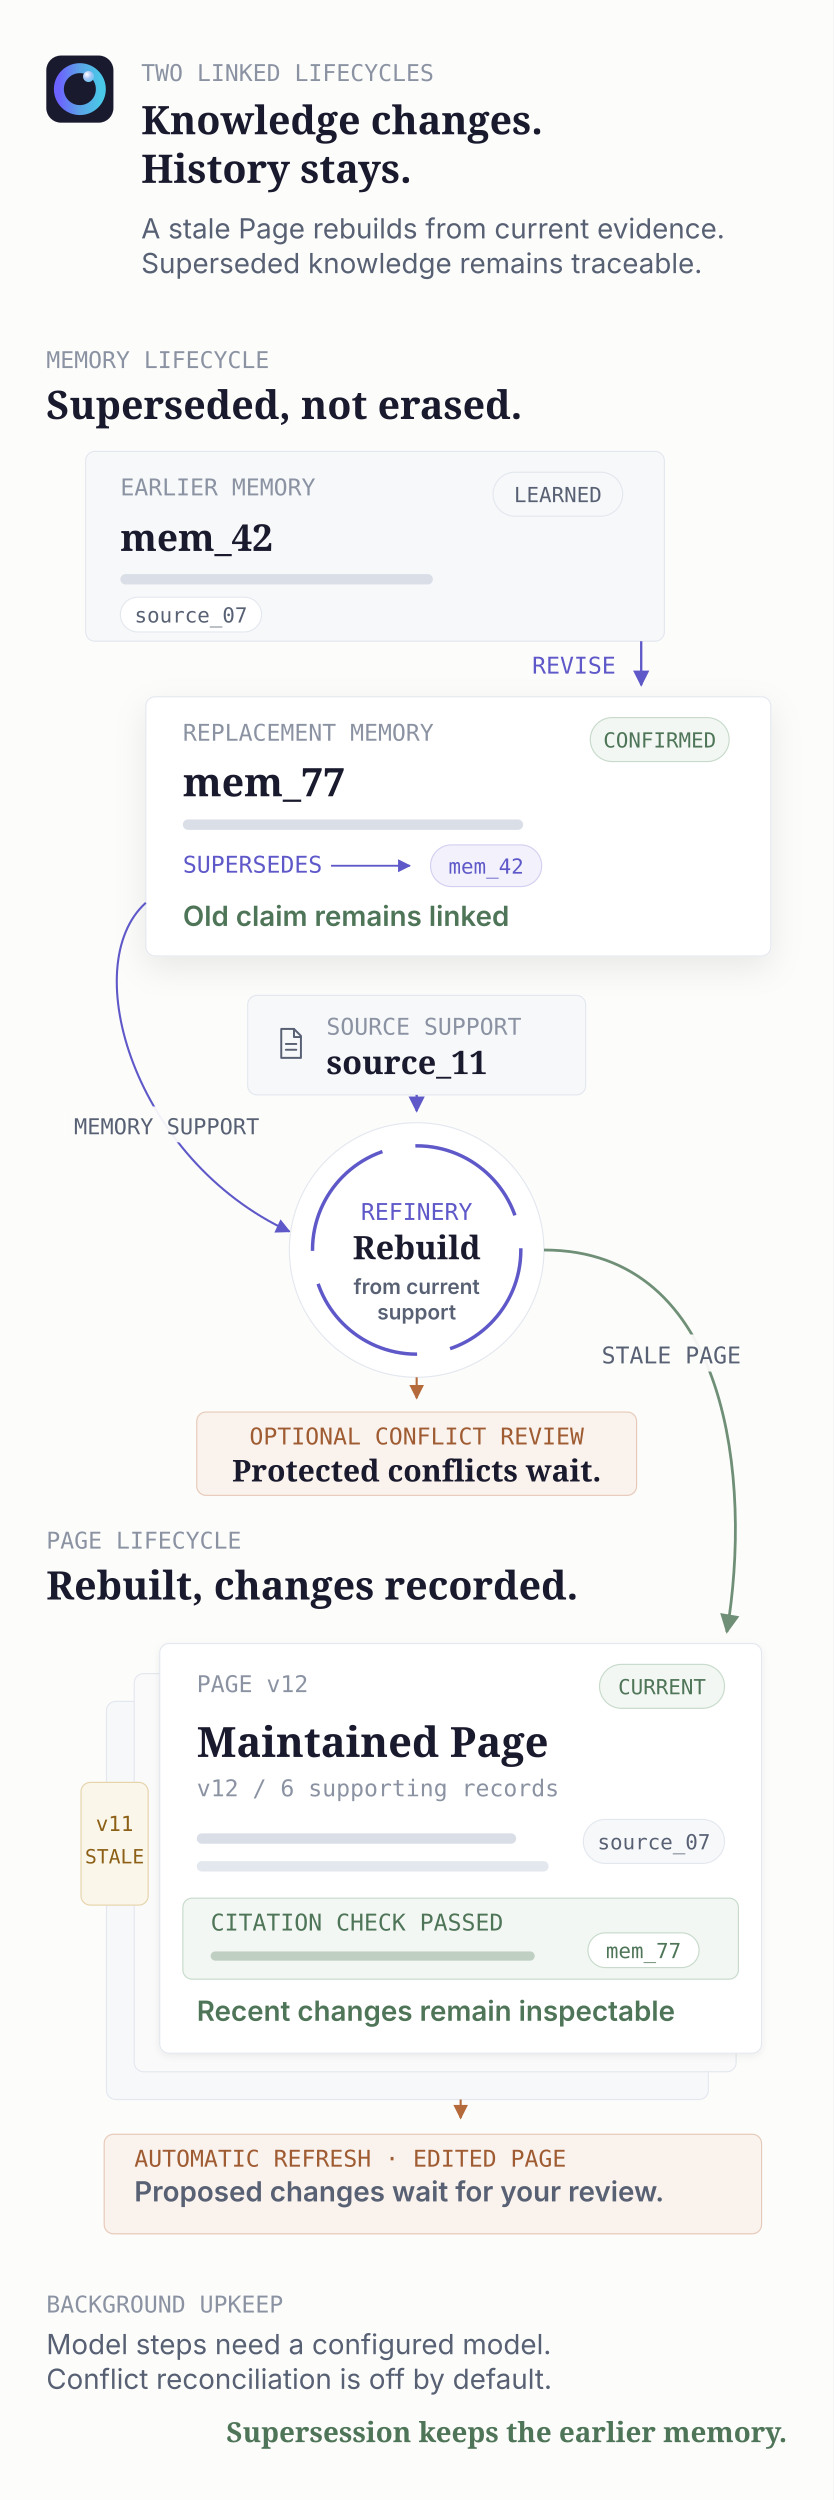
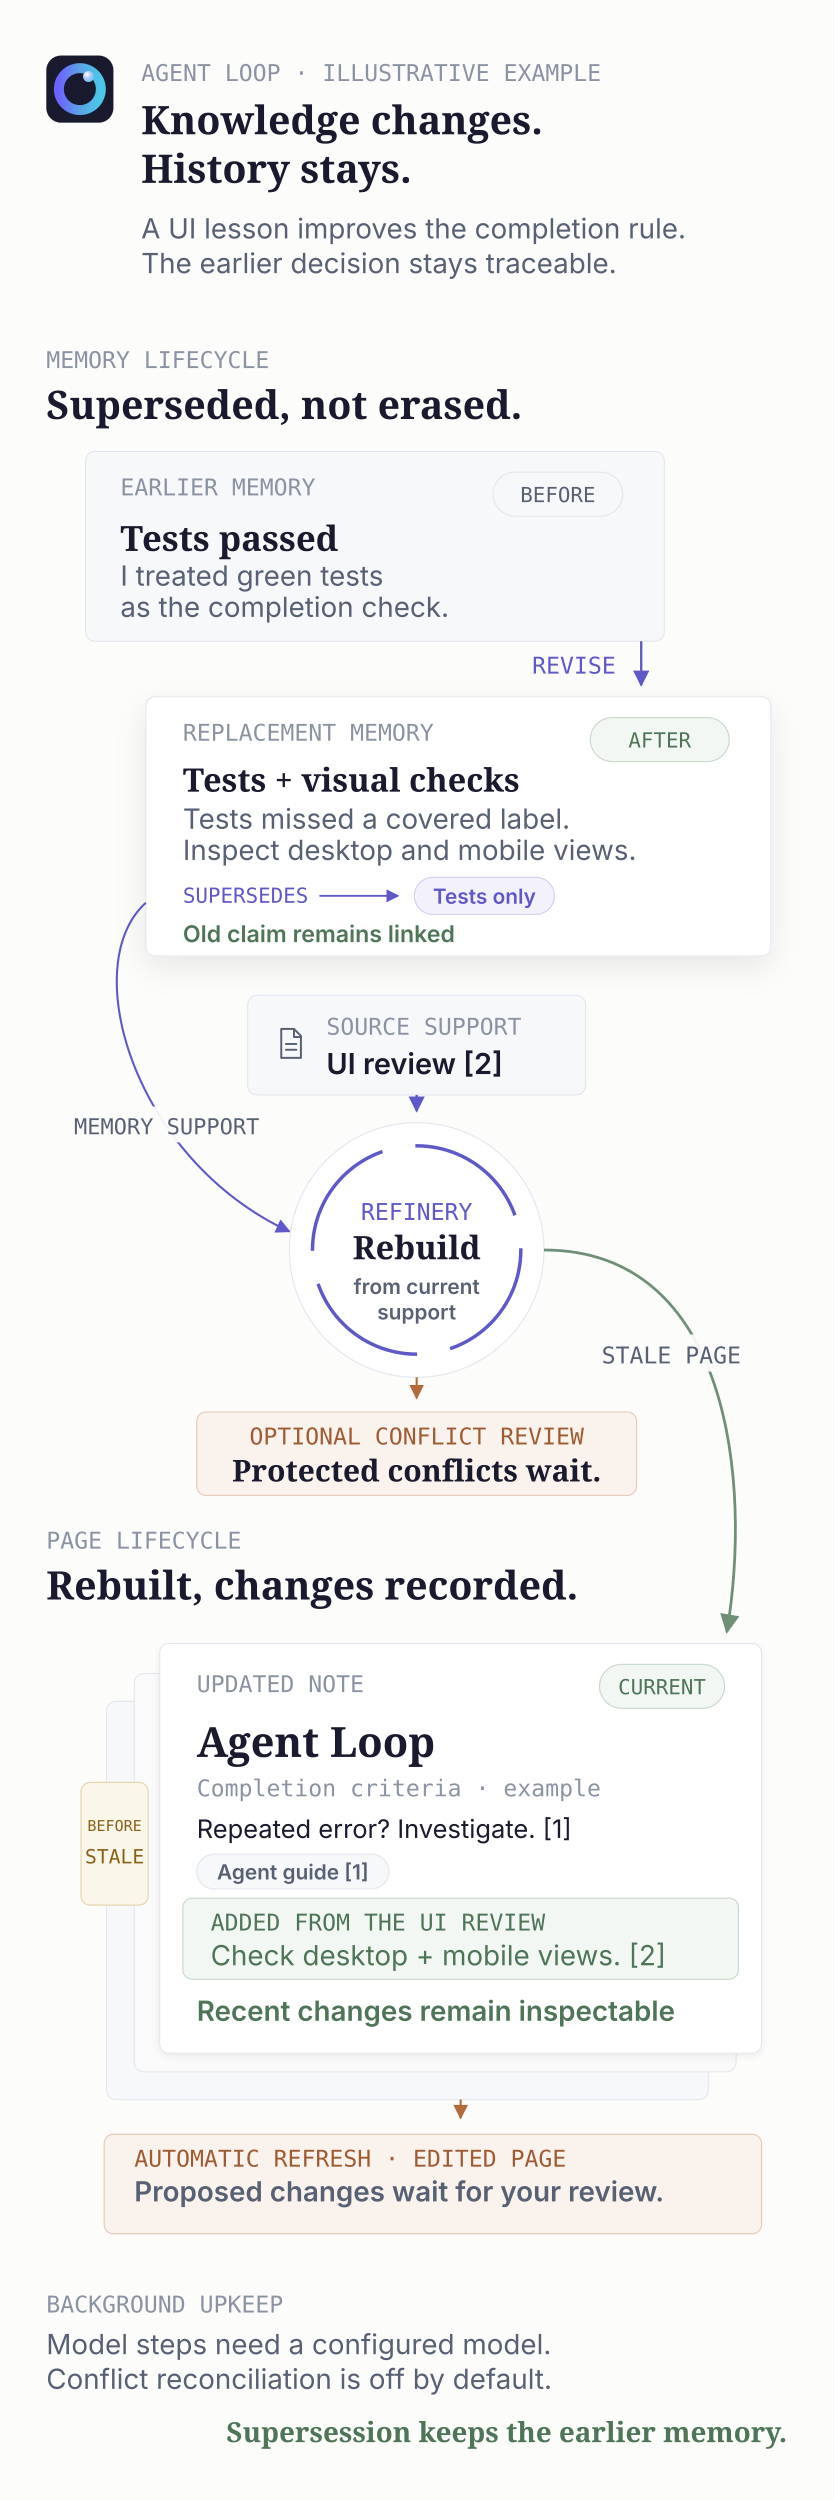
<svg xmlns="http://www.w3.org/2000/svg" width="720" height="2160" viewBox="0 0 720 2160" role="img" aria-labelledby="title desc">
  <style>text { font-kerning: normal; }</style>
  <rect width="720" height="2160" fill="#FCFCFB" />
  <g transform="translate(40 48) scale(0.1132812)">
    <rect width="512" height="512" rx="112" fill="#1A1A2E" />
    <circle cx="256" cy="256" r="160" fill="none" stroke="url(#lifecycle-en-mobile-ring)" stroke-width="76" />
    <circle cx="322" cy="160" r="42" fill="url(#lifecycle-en-mobile-orb)" />
  </g>
  <g data-fit-region="lifecycle-en-mobile-heading" data-fit-x="122" data-fit-y="44" data-fit-width="558" data-fit-height="210" data-check-overlap="false">
-     <text x="122" y="70" font-family="'JetBrains Mono', monospace" font-size="20" font-weight="500" fill="#8B93A3" text-anchor="start">TWO LINKED LIFECYCLES</text>
+     <text x="122" y="70" font-family="'JetBrains Mono', monospace" font-size="20" font-weight="500" fill="#8B93A3" text-anchor="start">AGENT LOOP · ILLUSTRATIVE EXAMPLE</text>
    <text x="122" y="116" font-family="'Fraunces', Georgia, serif" font-size="34" font-weight="600" fill="#1A1A2E" text-anchor="start">Knowledge changes.</text>
    <text x="122" y="158" font-family="'Fraunces', Georgia, serif" font-size="34" font-weight="600" fill="#1A1A2E" text-anchor="start">History stays.</text>
-     <text x="122" y="206" font-family="'Instrument Sans', -apple-system, sans-serif" font-size="24" font-weight="400" fill="#586174" text-anchor="start">A stale Page rebuilds from current evidence.</text>
-     <text x="122" y="236" font-family="'Instrument Sans', -apple-system, sans-serif" font-size="24" font-weight="400" fill="#586174" text-anchor="start">Superseded knowledge remains traceable.</text>
+     <text x="122" y="206" font-family="'Instrument Sans', -apple-system, sans-serif" font-size="24" font-weight="400" fill="#586174" text-anchor="start">A UI lesson improves the completion rule.</text>
+     <text x="122" y="236" font-family="'Instrument Sans', -apple-system, sans-serif" font-size="24" font-weight="400" fill="#586174" text-anchor="start">The earlier decision stays traceable.</text>
  </g>
  <g data-fit-region="lifecycle-en-mobile-memory-object" data-fit-x="40" data-fit-y="286" data-fit-width="640" data-fit-height="546" data-check-overlap="false">
    <text x="40" y="318" font-family="'JetBrains Mono', monospace" font-size="20" font-weight="500" fill="#8B93A3" text-anchor="start">MEMORY LIFECYCLE</text>
    <text x="40" y="362" font-family="'Fraunces', Georgia, serif" font-size="34" font-weight="600" fill="#1A1A2E" text-anchor="start">Superseded, not erased.</text>
    <rect x="74" y="390" width="500" height="164" rx="8" fill="#F7F8FA" stroke="#E3E7EE" />
    <text x="104" y="428" font-family="'JetBrains Mono', monospace" font-size="20" font-weight="500" fill="#8B93A3" text-anchor="start">EARLIER MEMORY</text>
    <g>
      <rect x="426" y="408" width="112" height="38" rx="19" fill="#F7F8FA" stroke="#E3E7EE" />
-       <text x="482" y="433.84" font-family="'JetBrains Mono', monospace" font-size="18" font-weight="500" fill="#586174" text-anchor="middle">LEARNED</text>
+       <text x="482" y="433.84" font-family="'JetBrains Mono', monospace" font-size="18" font-weight="500" fill="#586174" text-anchor="middle">BEFORE</text>
    </g>
-     <text x="104" y="476" font-family="'Fraunces', Georgia, serif" font-size="32" font-weight="600" fill="#1A1A2E" text-anchor="start">mem_42</text>
-     <rect x="104" y="496" width="270" height="9" rx="4.5" fill="#D9DEE7" />
-     <g>
-       <rect x="104" y="516" width="122" height="30" rx="15" fill="#FFFFFF" stroke="#E3E7EE" />
-       <text x="165" y="537.84" font-family="'JetBrains Mono', monospace" font-size="18" font-weight="500" fill="#586174" text-anchor="middle">source_07</text>
-     </g>
+     <text x="104" y="476" font-family="'Fraunces', Georgia, serif" font-size="30" font-weight="600" fill="#1A1A2E" text-anchor="start">Tests passed</text>
+     <text x="104" y="506" font-family="'Instrument Sans', -apple-system, sans-serif" font-size="24" font-weight="400" fill="#586174" text-anchor="start">I treated green tests</text>
+     <text x="104" y="533" font-family="'Instrument Sans', -apple-system, sans-serif" font-size="24" font-weight="400" fill="#586174" text-anchor="start">as the completion check.</text>
    <path d="M554 554 V592" fill="none" stroke="#5E58C8" stroke-width="2" marker-end="url(#lifecycle-en-mobile-arrow)" />
    <text x="532" y="582" font-family="'JetBrains Mono', monospace" font-size="20" font-weight="500" fill="#5E58C8" text-anchor="end">REVISE</text>
    <g filter="url(#lifecycle-en-mobile-card-shadow)">
      <rect x="126" y="602" width="540" height="224" rx="8" fill="#FFFFFF" stroke="#E3E7EE" />
    </g>
    <text x="158" y="640" font-family="'JetBrains Mono', monospace" font-size="20" font-weight="500" fill="#8B93A3" text-anchor="start">REPLACEMENT MEMORY</text>
    <g>
      <rect x="510" y="620" width="120" height="38" rx="19" fill="#F2F7F3" stroke="#C7DACB" />
-       <text x="570" y="645.84" font-family="'JetBrains Mono', monospace" font-size="18" font-weight="500" fill="#4F7558" text-anchor="middle">CONFIRMED</text>
+       <text x="570" y="645.84" font-family="'JetBrains Mono', monospace" font-size="18" font-weight="500" fill="#4F7558" text-anchor="middle">AFTER</text>
    </g>
-     <text x="158" y="688" font-family="'Fraunces', Georgia, serif" font-size="34" font-weight="600" fill="#1A1A2E" text-anchor="start">mem_77</text>
-     <rect x="158" y="708" width="294" height="9" rx="4.5" fill="#D9DEE7" />
-     <text x="158" y="754" font-family="'JetBrains Mono', monospace" font-size="20" font-weight="500" fill="#5E58C8" text-anchor="start">SUPERSEDES</text>
-     <path d="M286 748 H354" stroke="#5E58C8" stroke-width="1.6" marker-end="url(#lifecycle-en-mobile-arrow)" />
+     <text x="158" y="684" font-family="'Fraunces', Georgia, serif" font-size="28" font-weight="600" fill="#1A1A2E" text-anchor="start">Tests + visual checks</text>
+     <text x="158" y="716" font-family="'Instrument Sans', -apple-system, sans-serif" font-size="24" font-weight="400" fill="#586174" text-anchor="start">Tests missed a covered label.</text>
+     <text x="158" y="743" font-family="'Instrument Sans', -apple-system, sans-serif" font-size="24" font-weight="400" fill="#586174" text-anchor="start">Inspect desktop and mobile views.</text>
+     <text x="158" y="780" font-family="'JetBrains Mono', monospace" font-size="18" font-weight="500" fill="#5E58C8" text-anchor="start">SUPERSEDES</text>
+     <path d="M276 774 H344" stroke="#5E58C8" stroke-width="1.6" marker-end="url(#lifecycle-en-mobile-arrow)" />
    <g>
-       <rect x="372" y="730" width="96" height="36" rx="18" fill="#F3F2FC" stroke="#D2CFF0" />
-       <text x="420" y="754.84" font-family="'JetBrains Mono', monospace" font-size="18" font-weight="500" fill="#5E58C8" text-anchor="middle">mem_42</text>
+       <rect x="358" y="758" width="121" height="32" rx="16" fill="#F3F2FC" stroke="#D2CFF0" />
+       <text x="418.5" y="780.84" font-family="'Instrument Sans', -apple-system, sans-serif" font-size="18" font-weight="600" fill="#5E58C8" text-anchor="middle">Tests only</text>
    </g>
-     <text x="158" y="800" font-family="'Instrument Sans', -apple-system, sans-serif" font-size="24" font-weight="600" fill="#4F7558" text-anchor="start">Old claim remains linked</text>
+     <text x="158" y="814" font-family="'Instrument Sans', -apple-system, sans-serif" font-size="20" font-weight="600" fill="#4F7558" text-anchor="start">Old claim remains linked</text>
  </g>
  <g data-fit-region="lifecycle-en-mobile-refinery" data-fit-x="40" data-fit-y="850" data-fit-width="640" data-fit-height="450" data-check-overlap="false">
    <rect x="214" y="860" width="292" height="86" rx="8" fill="#F7F8FA" stroke="#E3E7EE" />
    <g fill="none" stroke="#586174" stroke-width="1.7" stroke-linecap="round" stroke-linejoin="round">
      <path d="M243 889h11l6 6v19H243z" />
      <path d="M254 889v7h6" />
      <path d="M247 902h9M247 907h9" />
    </g>
    <text x="282" y="894" font-family="'JetBrains Mono', monospace" font-size="20" font-weight="500" fill="#8B93A3" text-anchor="start">SOURCE SUPPORT</text>
-     <text x="282" y="928" font-family="'Fraunces', Georgia, serif" font-size="28" font-weight="600" fill="#1A1A2E" text-anchor="start">source_11</text>
+     <text x="282" y="928" font-family="'Instrument Sans', -apple-system, sans-serif" font-size="25" font-weight="600" fill="#1A1A2E" text-anchor="start">UI review [2]</text>
    <path d="M360 946 V960" fill="none" stroke="#5E58C8" stroke-width="2" marker-end="url(#lifecycle-en-mobile-arrow)" />
    <path d="M126 780 C66 834 116 1002 250 1064" fill="none" stroke="#5E58C8" stroke-width="1.8" marker-end="url(#lifecycle-en-mobile-arrow)" />
    <g>
      <rect x="56" y="956" width="176" height="31" rx="4" fill="#FCFCFB" fill-opacity="0.94" />
      <text x="144" y="980" font-family="'JetBrains Mono', monospace" font-size="19" font-weight="500" fill="#586174" text-anchor="middle">MEMORY SUPPORT</text>
    </g>
    <circle cx="360" cy="1080" r="110" fill="#FFFFFF" stroke="#E3E7EE" />
    <circle cx="360" cy="1080" r="90" fill="none" stroke="#5E58C8" stroke-width="3" stroke-dasharray="112 29" />
    <text x="360" y="1054" font-family="'JetBrains Mono', monospace" font-size="20" font-weight="500" fill="#5E58C8" text-anchor="middle">REFINERY</text>
    <text x="360" y="1088" font-family="'Fraunces', Georgia, serif" font-size="28" font-weight="600" fill="#1A1A2E" text-anchor="middle">Rebuild</text>
    <text x="360" y="1118" font-family="'Instrument Sans', -apple-system, sans-serif" font-size="18" font-weight="600" fill="#586174" text-anchor="middle">from current</text>
    <text x="360" y="1140" font-family="'Instrument Sans', -apple-system, sans-serif" font-size="18" font-weight="600" fill="#586174" text-anchor="middle">support</text>
    <path d="M360 1190 V1208" fill="none" stroke="#B46A3A" stroke-width="1.8" marker-end="url(#lifecycle-en-mobile-warm-arrow)" />
    <rect x="170" y="1220" width="380" height="72" rx="8" fill="#FAF2ED" stroke="#E6C9B8" />
    <text x="360" y="1248" font-family="'JetBrains Mono', monospace" font-size="20" font-weight="500" fill="#9F5C32" text-anchor="middle">OPTIONAL CONFLICT REVIEW</text>
    <text x="360" y="1280" font-family="'Fraunces', Georgia, serif" font-size="26" font-weight="600" fill="#1A1A2E" text-anchor="middle">Protected conflicts wait.</text>
  </g>
  <g data-fit-region="lifecycle-en-mobile-page-object" data-fit-x="40" data-fit-y="1308" data-fit-width="640" data-fit-height="620" data-check-overlap="false">
    <text x="40" y="1338" font-family="'JetBrains Mono', monospace" font-size="20" font-weight="500" fill="#8B93A3" text-anchor="start">PAGE LIFECYCLE</text>
    <text x="40" y="1382" font-family="'Fraunces', Georgia, serif" font-size="34" font-weight="600" fill="#1A1A2E" text-anchor="start">Rebuilt, changes recorded.</text>
    <rect x="92" y="1470" width="520" height="344" rx="8" fill="#F7F8FA" stroke="#E3E7EE" />
    <rect x="116" y="1446" width="520" height="344" rx="8" fill="#FAFAFA" stroke="#E3E7EE" />
    <rect x="70" y="1540" width="58" height="106" rx="8" fill="#FBF6EA" stroke="#E5D3AA" />
-     <text x="99" y="1582" font-family="'JetBrains Mono', monospace" font-size="18" font-weight="500" fill="#8C5F16" text-anchor="middle">v11</text>
+     <text x="99" y="1582" font-family="'JetBrains Mono', monospace" font-size="13" font-weight="500" fill="#8C5F16" text-anchor="middle">BEFORE</text>
    <text x="99" y="1610" font-family="'JetBrains Mono', monospace" font-size="17" font-weight="500" fill="#8C5F16" text-anchor="middle">STALE</text>
    <g filter="url(#lifecycle-en-mobile-page-shadow)">
      <rect x="138" y="1420" width="520" height="354" rx="8" fill="#FFFFFF" stroke="#E3E7EE" />
    </g>
-     <text x="170" y="1462" font-family="'JetBrains Mono', monospace" font-size="20" font-weight="500" fill="#8B93A3" text-anchor="start">PAGE v12</text>
+     <text x="170" y="1462" font-family="'JetBrains Mono', monospace" font-size="20" font-weight="500" fill="#8B93A3" text-anchor="start">UPDATED NOTE</text>
    <g>
      <rect x="518" y="1438" width="108" height="38" rx="19" fill="#F2F7F3" stroke="#C7DACB" />
      <text x="572" y="1463.84" font-family="'JetBrains Mono', monospace" font-size="18" font-weight="500" fill="#4F7558" text-anchor="middle">CURRENT</text>
    </g>
-     <text x="170" y="1518" font-family="'Fraunces', Georgia, serif" font-size="36" font-weight="600" fill="#1A1A2E" text-anchor="start">Maintained Page</text>
-     <text x="170" y="1552" font-family="'JetBrains Mono', monospace" font-size="20" font-weight="500" fill="#8B93A3" text-anchor="start">v12 / 6 supporting records</text>
-     <rect x="170" y="1584" width="276" height="9" rx="4.5" fill="#D9DEE7" />
-     <rect x="170" y="1608" width="304" height="9" rx="4.5" fill="#E3E7EE" />
+     <text x="170" y="1518" font-family="'Fraunces', Georgia, serif" font-size="36" font-weight="600" fill="#1A1A2E" text-anchor="start">Agent Loop</text>
+     <text x="170" y="1552" font-family="'JetBrains Mono', monospace" font-size="20" font-weight="500" fill="#8B93A3" text-anchor="start">Completion criteria · example</text>
+     <text x="170" y="1588" font-family="'Instrument Sans', -apple-system, sans-serif" font-size="22" font-weight="400" fill="#1A1A2E" text-anchor="start">Repeated error? Investigate. [1]</text>
    <g>
-       <rect x="504" y="1572" width="122" height="38" rx="19" fill="#F7F8FA" stroke="#E3E7EE" />
-       <text x="565" y="1597.84" font-family="'JetBrains Mono', monospace" font-size="18" font-weight="500" fill="#586174" text-anchor="middle">source_07</text>
+       <rect x="170" y="1602" width="166" height="30" rx="15" fill="#F7F8FA" stroke="#E3E7EE" />
+       <text x="253" y="1623.84" font-family="'Instrument Sans', -apple-system, sans-serif" font-size="18" font-weight="600" fill="#586174" text-anchor="middle">Agent guide [1]</text>
    </g>
    <rect x="158" y="1640" width="480" height="70" rx="8" fill="#F2F7F3" stroke="#C7DACB" />
-     <text x="182" y="1668" font-family="'JetBrains Mono', monospace" font-size="20" font-weight="500" fill="#4F7558" text-anchor="start">CITATION CHECK PASSED</text>
-     <rect x="182" y="1686" width="280" height="8" rx="4" fill="#BFD0C2" />
-     <g>
-       <rect x="508" y="1670" width="96" height="30" rx="15" fill="#FFFFFF" stroke="#C7DACB" />
-       <text x="556" y="1691.84" font-family="'JetBrains Mono', monospace" font-size="18" font-weight="500" fill="#4F7558" text-anchor="middle">mem_77</text>
-     </g>
+     <text x="182" y="1668" font-family="'JetBrains Mono', monospace" font-size="20" font-weight="500" fill="#4F7558" text-anchor="start">ADDED FROM THE UI REVIEW</text>
+     <text x="182" y="1698" font-family="'Instrument Sans', -apple-system, sans-serif" font-size="24" font-weight="400" fill="#4F7558" text-anchor="start">Check desktop + mobile views. [2]</text>
    <text x="170" y="1746" font-family="'Instrument Sans', -apple-system, sans-serif" font-size="24" font-weight="600" fill="#4F7558" text-anchor="start">Recent changes remain inspectable</text>
    <path d="M398 1814 V1830" fill="none" stroke="#B46A3A" stroke-width="1.8" marker-end="url(#lifecycle-en-mobile-warm-arrow)" />
    <rect x="90" y="1844" width="568" height="86" rx="8" fill="#FAF2ED" stroke="#E6C9B8" />
    <text x="116" y="1872" font-family="'JetBrains Mono', monospace" font-size="20" font-weight="500" fill="#9F5C32" text-anchor="start">AUTOMATIC REFRESH · EDITED PAGE</text>
    <text x="116" y="1902" font-family="'Instrument Sans', -apple-system, sans-serif" font-size="24" font-weight="600" fill="#586174" text-anchor="start">Proposed changes wait for your review.</text>
  </g>
  <path d="M470 1080 C630 1080 650 1280 628 1410" fill="none" stroke="#6F8F76" stroke-width="2.4" marker-end="url(#lifecycle-en-mobile-sage-arrow)" />
  <g>
    <rect x="512" y="1153" width="136" height="32" rx="4" fill="#FCFCFB" fill-opacity="0.94" />
    <text x="580" y="1178" font-family="'JetBrains Mono', monospace" font-size="20" font-weight="500" fill="#586174" text-anchor="middle">STALE PAGE</text>
  </g>
  <g data-fit-region="lifecycle-en-mobile-footer" data-fit-x="40" data-fit-y="1970" data-fit-width="640" data-fit-height="154" data-check-overlap="false">
    <text x="40" y="1998" font-family="'JetBrains Mono', monospace" font-size="20" font-weight="500" fill="#8B93A3" text-anchor="start">BACKGROUND UPKEEP</text>
    <text x="40" y="2034" font-family="'Instrument Sans', -apple-system, sans-serif" font-size="24" font-weight="400" fill="#586174" text-anchor="start">Model steps need a configured model.</text>
    <text x="40" y="2064" font-family="'Instrument Sans', -apple-system, sans-serif" font-size="24" font-weight="400" fill="#586174" text-anchor="start">Conflict reconciliation is off by default.</text>
    <text x="680" y="2110" font-family="'Fraunces', Georgia, serif" font-size="24" font-weight="600" fill="#4F7558" text-anchor="end">Supersession keeps the earlier memory.</text>
  </g>
  <defs>
    <linearGradient id="lifecycle-en-mobile-ring" x1="96" y1="256" x2="416" y2="256" gradientUnits="userSpaceOnUse">
      <stop stop-color="#6C63FF" />
      <stop offset="0.5" stop-color="#5BA3E6" />
      <stop offset="1" stop-color="#4AC8E8" />
    </linearGradient>
    <radialGradient id="lifecycle-en-mobile-orb" cx="0" cy="0" r="1" gradientUnits="userSpaceOnUse" gradientTransform="translate(310 144) rotate(52.125) scale(76.0263)">
      <stop stop-color="#FFFFFF" />
      <stop offset="0.45" stop-color="#A5C4F7" />
      <stop offset="1" stop-color="#4AC8E8" />
    </radialGradient>
    <marker id="lifecycle-en-mobile-arrow" viewBox="0 0 10 10" refX="9" refY="5" markerWidth="7" markerHeight="7" orient="auto-start-reverse">
      <path d="M0 0L10 5L0 10Z" fill="#5E58C8" />
    </marker>
    <marker id="lifecycle-en-mobile-warm-arrow" viewBox="0 0 10 10" refX="9" refY="5" markerWidth="7" markerHeight="7" orient="auto-start-reverse">
      <path d="M0 0L10 5L0 10Z" fill="#B46A3A" />
    </marker>
    <marker id="lifecycle-en-mobile-sage-arrow" viewBox="0 0 10 10" refX="9" refY="5" markerWidth="7" markerHeight="7" orient="auto-start-reverse">
      <path d="M0 0L10 5L0 10Z" fill="#6F8F76" />
    </marker>
    <filter id="lifecycle-en-mobile-card-shadow" x="-20%" y="-20%" width="140%" height="150%">
      <feDropShadow dx="0" dy="10" stdDeviation="14" flood-color="#1A1A2E" flood-opacity="0.08" />
    </filter>
    <filter id="lifecycle-en-mobile-page-shadow" x="-20%" y="-20%" width="140%" height="150%">
      <feDropShadow dx="0" dy="14" stdDeviation="18" flood-color="#1A1A2E" flood-opacity="0.10" />
      <feDropShadow dx="0" dy="2" stdDeviation="3" flood-color="#1A1A2E" flood-opacity="0.06" />
    </filter>
  </defs>
</svg>
